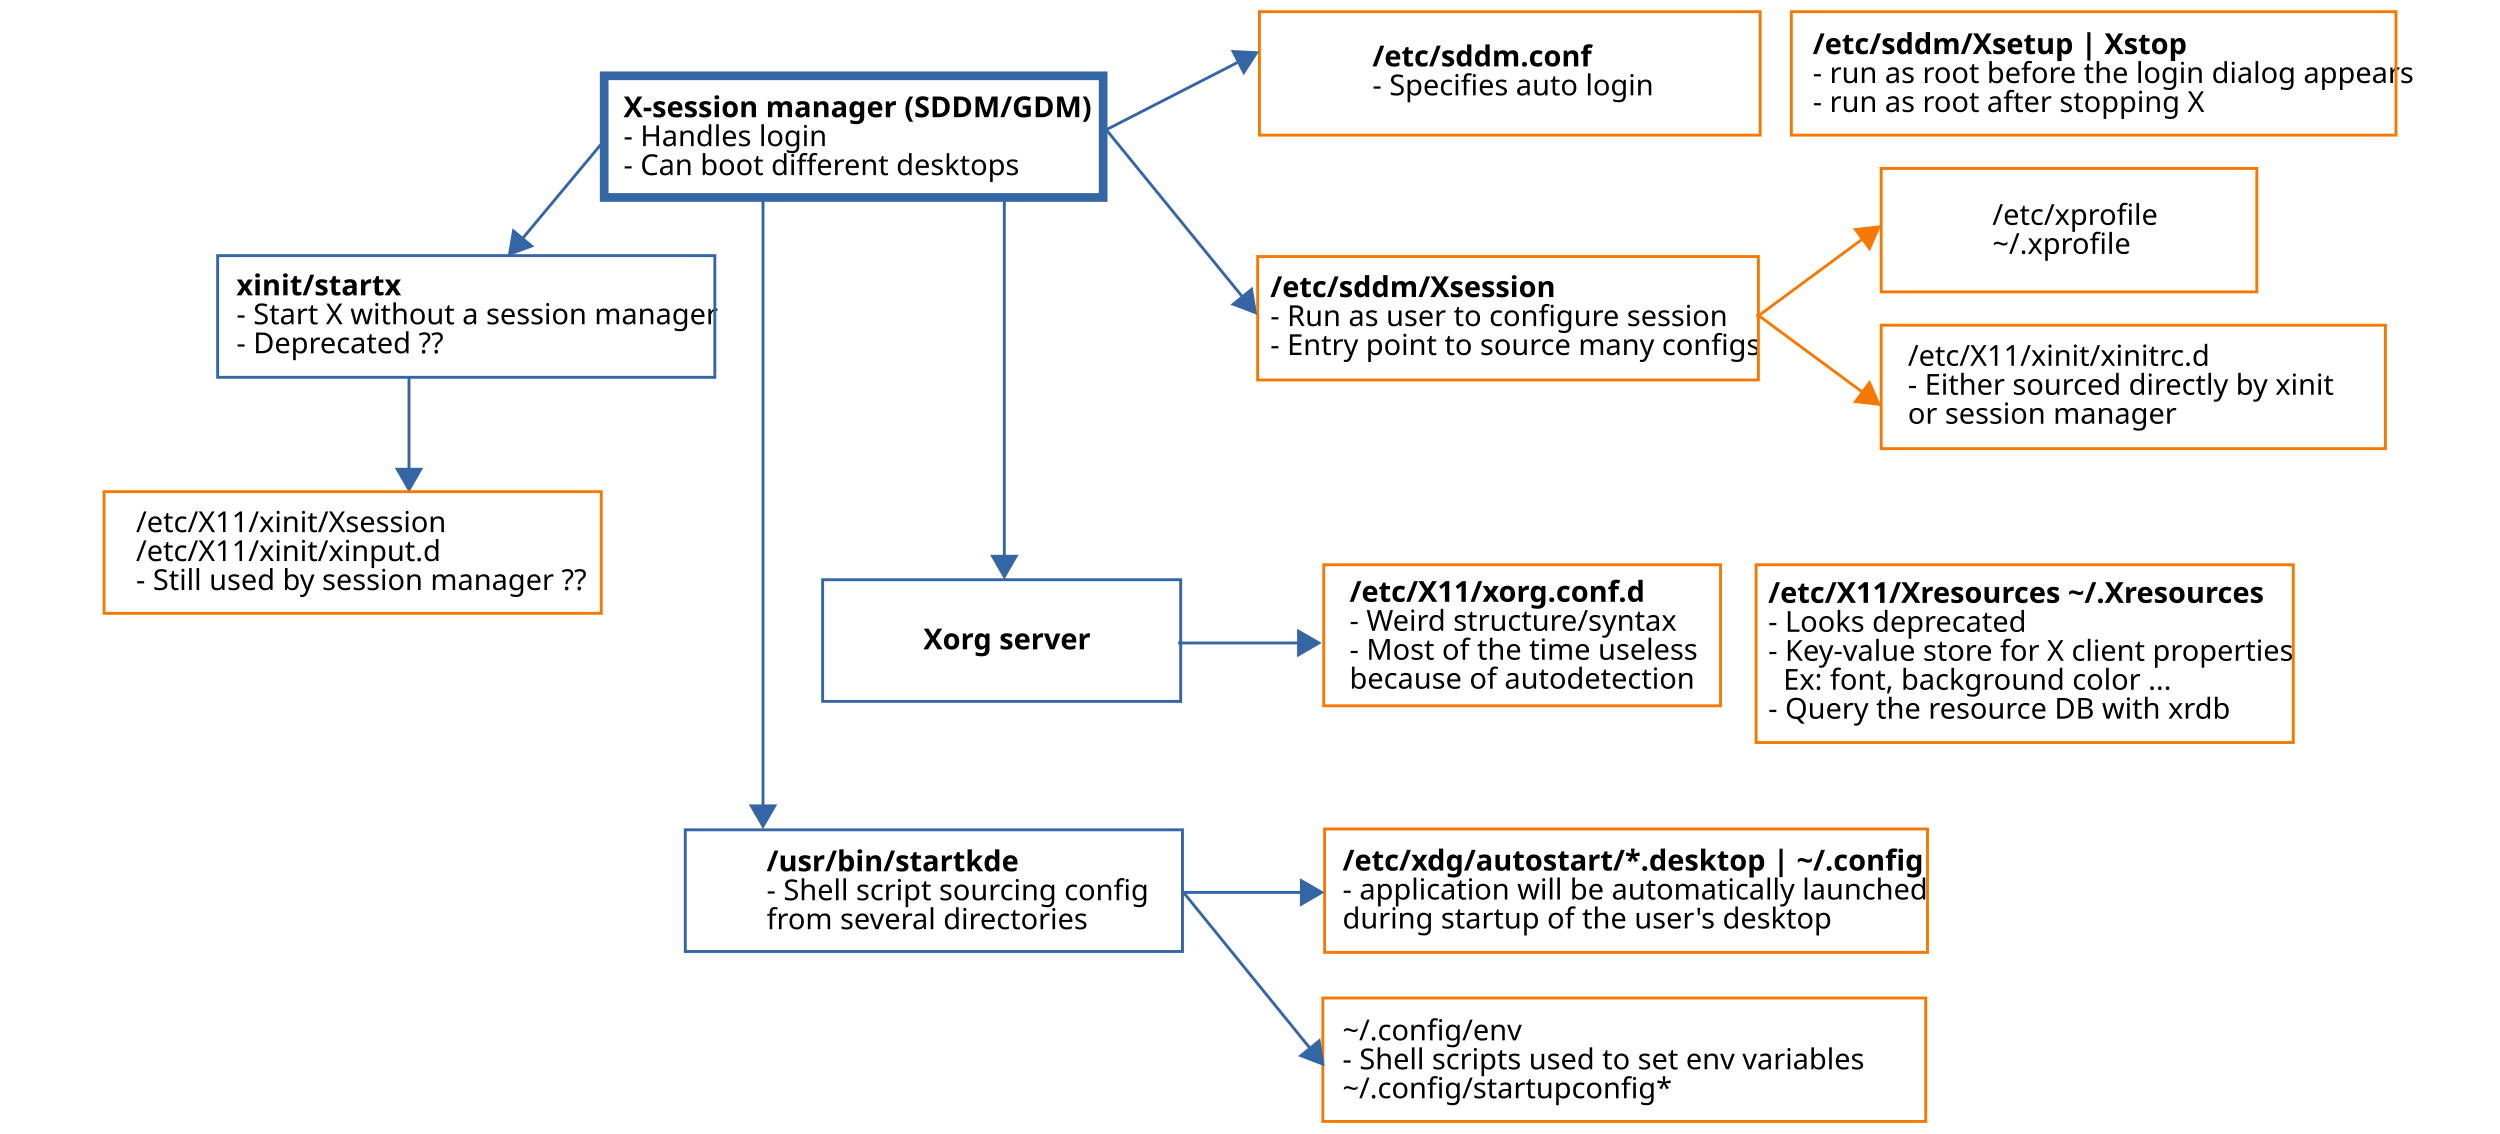
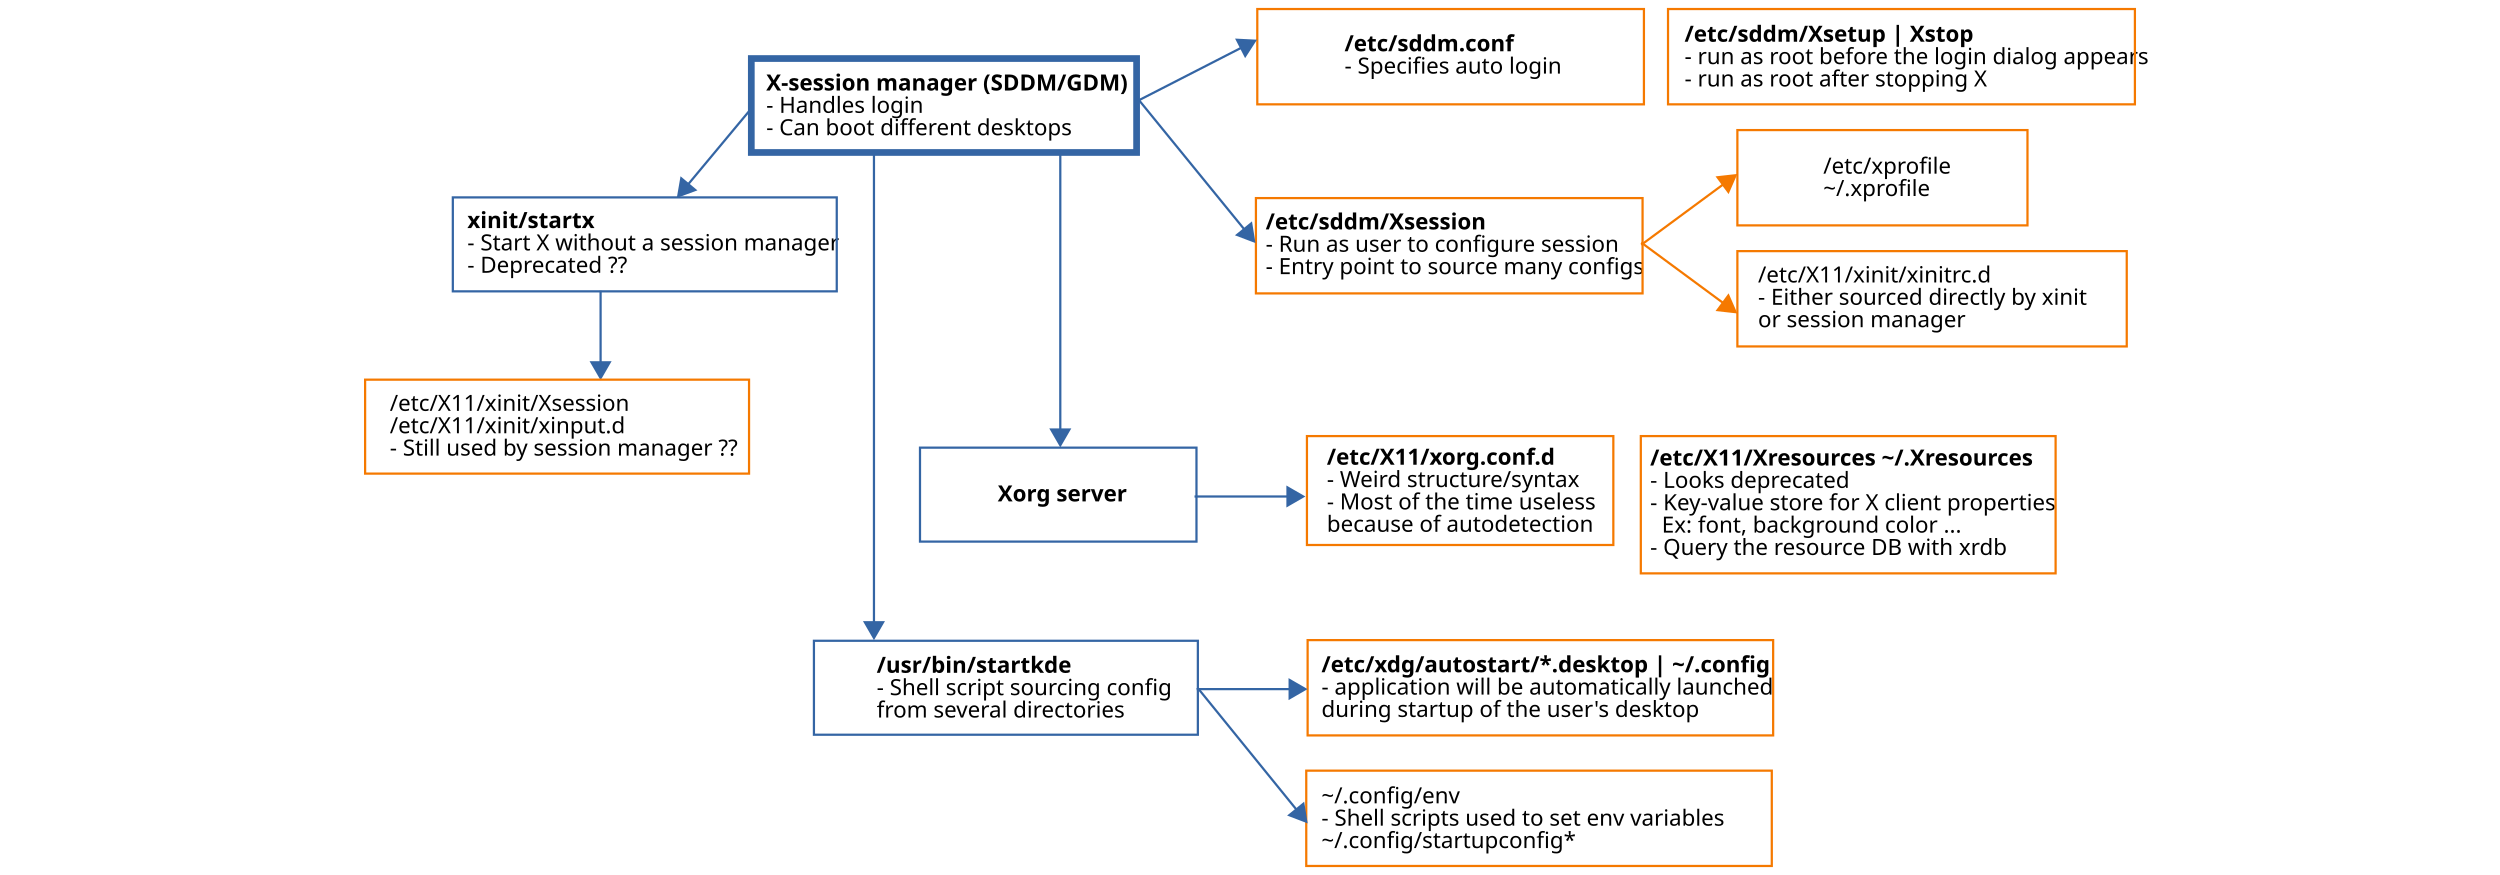
- <svg xmlns="http://www.w3.org/2000/svg" height="110.45mm" viewBox="0 0 863.44 391.36" width="243.68mm">
+ <svg xmlns="http://www.w3.org/2000/svg" height="350" width="1000" viewBox="0 0 863.44 391.36">
  <marker id="a" orient="auto" refX="0" refY="0" style="overflow:visible">
    <path d="m4.62 0-6.92 4v-8z" style="fill:#3465a4;fill-rule:evenodd;stroke:#3465a4;stroke-width:.8pt" />
  </marker>
  <marker id="b" orient="auto" refX="0" refY="0" style="overflow:visible">
    <path d="m4.62 0-6.92 4v-8z" style="fill:#3465a4;fill-rule:evenodd;stroke:#3465a4;stroke-width:.8pt" />
  </marker>
  <marker id="c" orient="auto" refX="0" refY="0" style="overflow:visible">
    <path d="m4.62 0-6.92 4v-8z" style="fill:#3465a4;fill-rule:evenodd;stroke:#3465a4;stroke-width:.8pt" />
  </marker>
  <marker id="d" orient="auto" refX="0" refY="0" style="overflow:visible">
    <path d="m4.62 0-6.92 4v-8z" style="fill:#3465a4;fill-rule:evenodd;stroke:#3465a4;stroke-width:.8pt" />
  </marker>
  <marker id="e" orient="auto" refX="0" refY="0" style="overflow:visible">
    <path d="m4.62 0-6.92 4v-8z" style="fill:#3465a4;fill-rule:evenodd;stroke:#3465a4;stroke-width:.8pt" />
  </marker>
  <marker id="f" orient="auto" refX="0" refY="0" style="overflow:visible">
    <path d="m4.62 0-6.92 4v-8z" style="fill:#3465a4;fill-rule:evenodd;stroke:#3465a4;stroke-width:.8pt" />
  </marker>
  <marker id="g" orient="auto" refX="0" refY="0" style="overflow:visible">
    <path d="m4.62 0-6.92 4v-8z" style="fill:#f57900;fill-rule:evenodd;stroke:#f57900;stroke-width:.8pt" />
  </marker>
  <marker id="h" orient="auto" refX="0" refY="0" style="overflow:visible">
    <path d="m4.62 0-6.92 4v-8z" style="fill:#f57900;fill-rule:evenodd;stroke:#f57900;stroke-width:.8pt" />
  </marker>
  <marker id="i" orient="auto" refX="0" refY="0" style="overflow:visible">
    <path d="m4.62 0-6.92 4v-8z" style="fill:#3465a4;fill-rule:evenodd;stroke:#3465a4;stroke-width:.8pt" />
  </marker>
  <marker id="j" orient="auto" refX="0" refY="0" style="overflow:visible">
    <path d="m4.62 0-6.92 4v-8z" style="fill:#3465a4;fill-rule:evenodd;stroke:#3465a4;stroke-width:.8pt" />
  </marker>
  <marker id="k" orient="auto" refX="0" refY="0" style="overflow:visible">
    <path d="m4.62 0-6.92 4v-8z" style="fill:#3465a4;fill-rule:evenodd;stroke:#3465a4;stroke-width:.8pt" />
  </marker>
  <g transform="translate(9.26 -.8)">
    <text style="font-size:10;font-family:Droid Sans;letter-spacing:0;word-spacing:0" x="206.08" y="41.28">
      <tspan style="font-weight:bold;letter-spacing:0" x="206.08" y="41.28">X-session manager (SDDM/GDM)</tspan>
      <tspan x="206.08" y="51.28">- Handles login</tspan>
      <tspan x="206.08" y="61.28">- Can boot different desktops</tspan>
    </text>
    <path d="m199.41 26.98h172.33v42.02h-172.33z" style="fill:none;stroke:#3465a4;stroke-width:3" />
    <text style="font-size:10;font-family:Droid Sans;letter-spacing:0;word-spacing:0" x="454.42" xml:space="preserve" y="301.47">
      <tspan style="font-weight:bold;letter-spacing:0" x="454.42" y="301.47">/etc/xdg/autostart/*.desktop | ~/.config</tspan>
      <tspan x="454.42" y="311.47">- application will be automatically launched </tspan>
      <tspan x="454.42" y="321.47">during startup of the user's desktop</tspan>
    </text>
    <path d="m132 130.84v34.36" style="fill:none;stroke:#3465a4;marker-end:url(#a)" />
    <path d="m448.23 287.1h208.22v42.63h-208.22z" style="fill:none;stroke:#f57900" />
    <g style="font-size:10;font-family:Droid Sans;letter-spacing:0;word-spacing:0">
      <text x="309.63" y="225.07">
        <tspan style="font-weight:bold" x="309.63" y="225.07">Xorg server</tspan>
        <tspan x="309.63" y="235.07" />
      </text>
      <text x="456.83" y="208.65">
        <tspan style="font-weight:bold" x="456.83" y="208.65">/etc/X11/xorg.conf.d</tspan>
        <tspan x="456.83" y="218.65">- Weird structure/syntax</tspan>
        <tspan x="456.83" y="228.65">- Most of the time useless</tspan>
        <tspan x="456.83" y="238.65">because of autodetection</tspan>
      </text>
      <text x="601.43" xml:space="preserve" y="209.02">
        <tspan style="font-weight:bold" x="601.43" y="209.02">/etc/X11/Xresources ~/.Xresources</tspan>
        <tspan x="601.43" y="219.02">- Looks deprecated</tspan>
        <tspan x="601.43" y="229.02">- Key-value store for X client properties</tspan>
        <tspan x="601.43" y="239.02">  Ex: font, background color ...</tspan>
        <tspan x="601.43" y="249.02">- Query the resource DB with xrdb</tspan>
        <tspan x="601.43" y="259.02" />
      </text>
      <text x="72.39" y="102.8">
        <tspan style="font-weight:bold" x="72.39" y="102.8">xinit/startx</tspan>
        <tspan x="72.39" y="112.8">- Start X without a session manager</tspan>
        <tspan x="72.39" y="122.8">- Deprecated ??</tspan>
      </text>
      <text x="649.67" xml:space="preserve" y="127.14">
        <tspan x="649.67" y="127.14">/etc/X11/xinit/xinitrc.d</tspan>
        <tspan x="649.67" y="137.14">- Either sourced directly by xinit </tspan>
        <tspan x="649.67" y="147.14">or session manager</tspan>
      </text>
      <text x="255.49" y="301.72">
        <tspan x="255.49" y="301.72">
          <tspan style="font-weight:bold">/usr/bin/startkde</tspan>
        </tspan>
        <tspan x="255.49" y="311.72">- Shell script sourcing config</tspan>
        <tspan x="255.49" y="321.72">from several directories</tspan>
      </text>
      <text x="464.74" xml:space="preserve" y="23.72">
        <tspan style="font-weight:bold" x="464.74" y="23.72">/etc/sddm.conf</tspan>
        <tspan x="464.74" y="33.72">- Specifies auto login </tspan>
      </text>
      <text x="429.46" y="103.41">
        <tspan style="font-weight:bold" x="429.46" y="103.41">/etc/sddm/Xsession</tspan>
        <tspan x="429.46" y="113.41">- Run as user to configure session</tspan>
        <tspan x="429.46" y="123.41">- Entry point to source many configs</tspan>
      </text>
      <text x="616.82" y="19.47">
        <tspan style="font-weight:bold" x="616.82" y="19.47">/etc/sddm/Xsetup | Xstop</tspan>
        <tspan x="616.82" y="29.47">- run as root before the login dialog appears</tspan>
        <tspan x="616.82" y="39.47">- run as root after stopping X</tspan>
      </text>
      <text x="678.86" y="78.47">
        <tspan x="678.86" y="78.47">/etc/xprofile</tspan>
        <tspan x="678.86" y="88.47">~/.xprofile</tspan>
      </text>
    </g>
    <text x="414.86" y="452.58">
      <tspan x="414.86" y="452.58" />
    </text>
    <text style="font-size:10;font-family:Droid Sans;letter-spacing:0;word-spacing:0" x="454.4" y="360.11">
      <tspan x="454.4" y="360.11">~/.config/env</tspan>
      <tspan x="454.4" y="370.11">- Shell scripts used to set env variables</tspan>
      <tspan x="454.4" y="380.11">~/.config/startupconfig*</tspan>
    </text>
    <text style="font-size:10;font-family:Droid Sans;letter-spacing:0;word-spacing:0" x="37.71" y="174.58">
      <tspan x="37.71" y="174.58" />
      <tspan x="37.71" y="184.58">/etc/X11/xinit/Xsession</tspan>
      <tspan x="37.71" y="194.58">/etc/X11/xinit/xinput.d</tspan>
      <tspan x="37.71" y="204.58">- Still used by session manager ??</tspan>
    </text>
    <g style="fill:none">
      <path d="m65.91 89.09h171.72v42.02h-171.72z" style="stroke:#3465a4" />
      <path d="m26.68 170.61h171.72v42.02h-171.72z" style="stroke:#f57900" />
      <path d="m274.86 201.02h123.66v42.02h-123.66z" style="stroke:#3465a4" />
      <path d="m227.42 287.4h171.72v42.02h-171.72z" style="stroke:#3465a4" />
      <g style="stroke:#f57900">
        <path d="m425.11 89.4h172.93v42.63h-172.93z" />
        <path d="m447.62 345.49h208.22v42.63h-208.22z" />
        <path d="m597.26 195.85h185.52v61.4h-185.52z" />
        <path d="m447.93 195.85h137.04v48.71h-137.04z" />
        <path d="m609.43 4.84h208.82v42.63h-208.82z" />
        <path d="m640.45 113.12h174.15v42.63h-174.15z" />
        <path d="m640.45 58.98h129.75v42.63h-129.75z" />
        <path d="m425.72 4.84h172.93v42.63h-172.93z" />
      </g>
      <g style="stroke:#3465a4">
        <path d="m198.91 49.93-29.19 35.04" style="marker-end:url(#b)" />
        <path d="m337.61 68.18v127.07" style="marker-end:url(#c)" />
        <path d="m254.27 68.7v212.75" style="marker-end:url(#d)" />
        <path d="m371.95 44.54 49.37 60.58" style="marker-end:url(#e)" />
        <path d="m371.18 46.44 49.37-25.3" style="marker-end:url(#f)" />
      </g>
      <path d="m597.46 109.29 38.42 28.34" style="stroke:#f57900;marker-end:url(#g)" />
      <path d="m597.46 110.31 38.42-28.34" style="stroke:#f57900;marker-end:url(#h)" />
      <g style="stroke:#3465a4">
        <path d="m397.65 222.87h43.91" style="marker-end:url(#i)" />
        <path d="m398.62 309.02h43.91" style="marker-end:url(#j)" />
        <path d="m398.94 308.34 45.72 56.32" style="marker-end:url(#k)" />
      </g>
    </g>
    <text x="769.38" y="211.86">
      <tspan x="769.38" y="211.86" />
      <tspan x="769.38" y="221.86" />
    </text>
  </g>
</svg>
